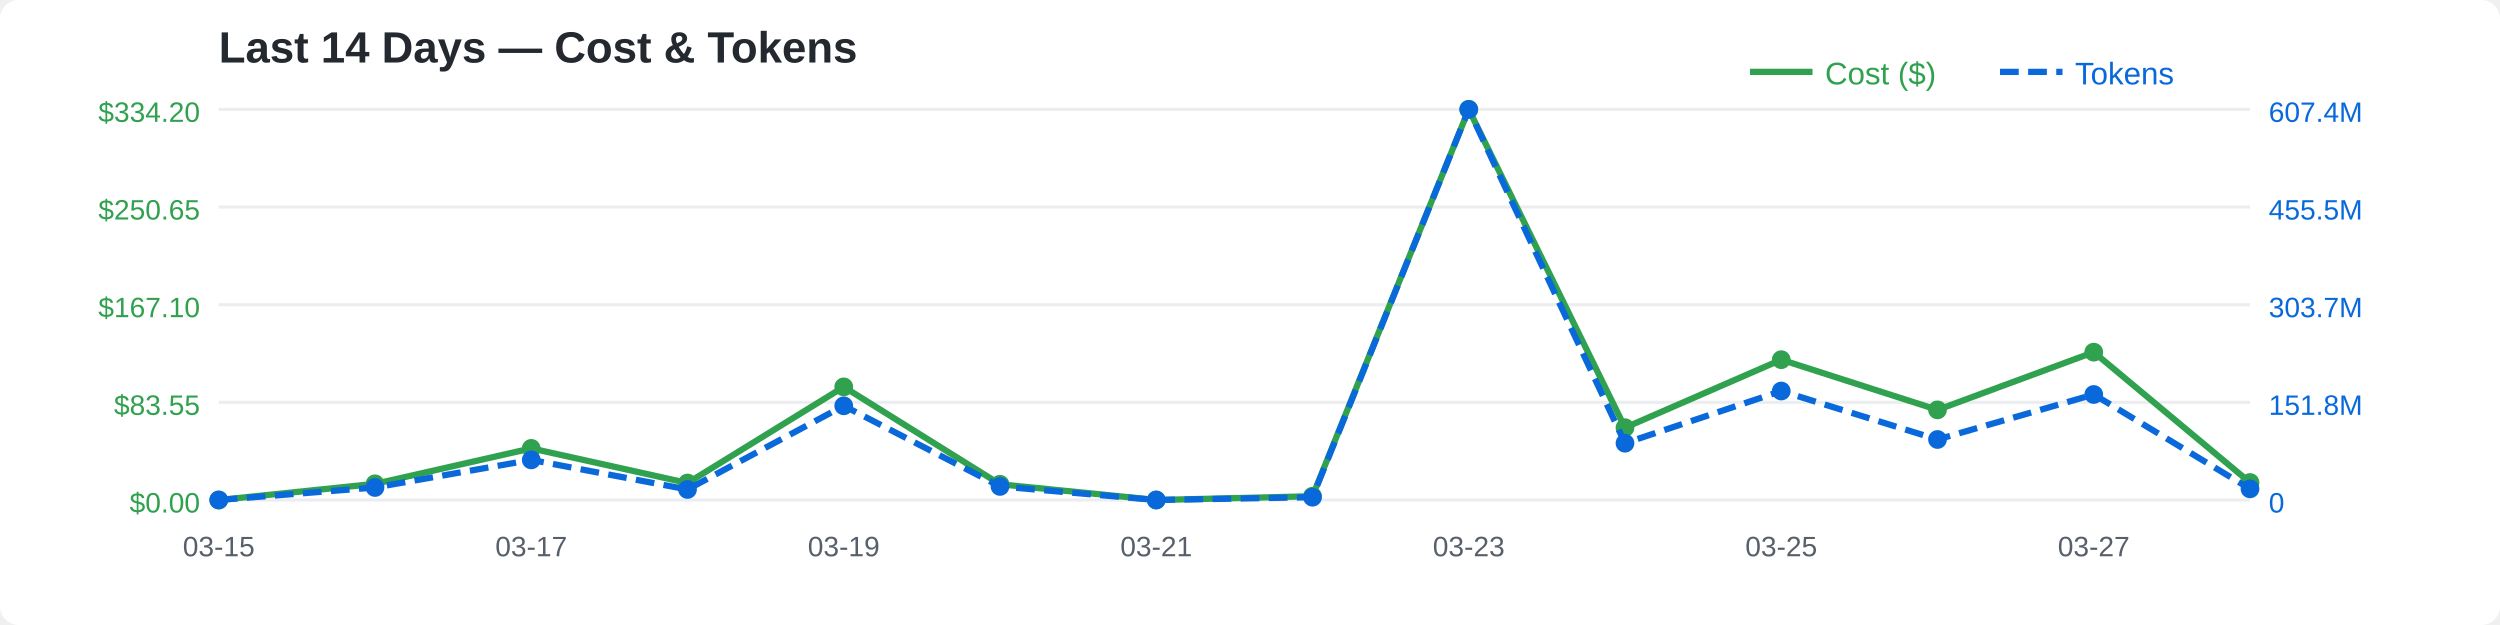
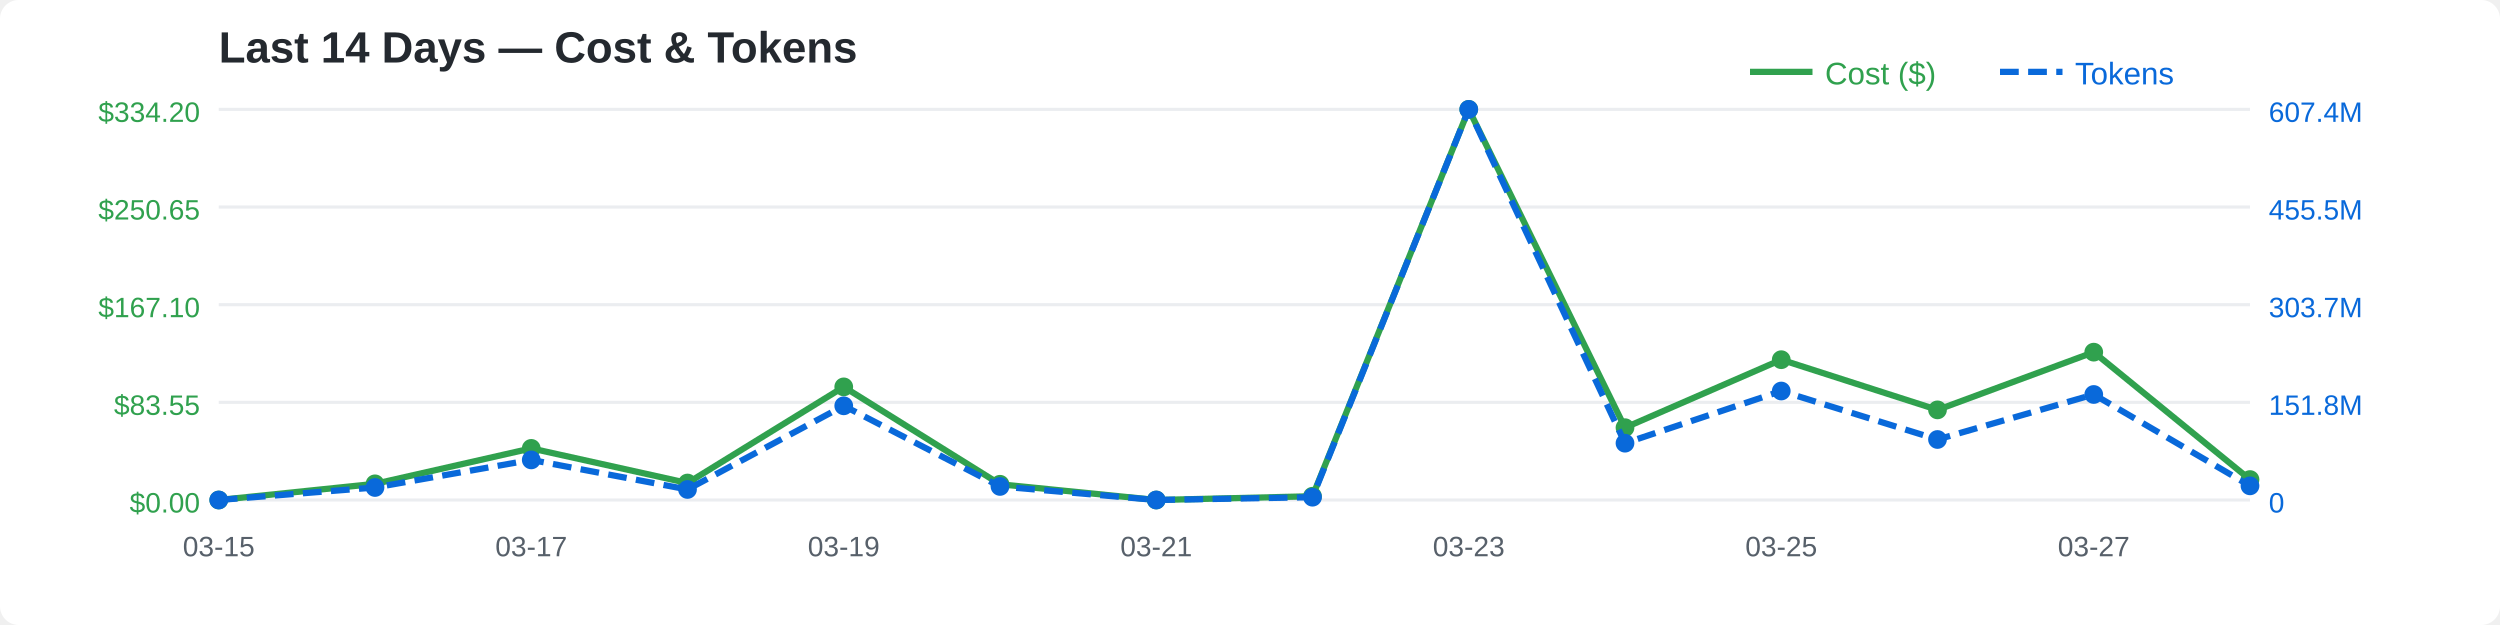
<svg xmlns="http://www.w3.org/2000/svg" width="800" height="200" viewBox="0 0 800 200">
  <rect width="800" height="200" fill="#ffffff" rx="6" />
  <text x="70" y="20" font-family="Arial, sans-serif" font-size="14" fill="#24292f" font-weight="bold">Last 14 Days — Cost &amp; Tokens</text>
  <line x1="70" y1="35.0" x2="720" y2="35.0" stroke="#ebedf0" stroke-width="1" />
  <line x1="70" y1="66.25" x2="720" y2="66.25" stroke="#ebedf0" stroke-width="1" />
  <line x1="70" y1="97.5" x2="720" y2="97.5" stroke="#ebedf0" stroke-width="1" />
  <line x1="70" y1="128.75" x2="720" y2="128.75" stroke="#ebedf0" stroke-width="1" />
  <line x1="70" y1="160.0" x2="720" y2="160.0" stroke="#ebedf0" stroke-width="1" />
  <text x="70.0" y="178" font-family="Arial, sans-serif" font-size="9" fill="#57606a" text-anchor="middle">03-15</text>
  <text x="170.0" y="178" font-family="Arial, sans-serif" font-size="9" fill="#57606a" text-anchor="middle">03-17</text>
  <text x="270.0" y="178" font-family="Arial, sans-serif" font-size="9" fill="#57606a" text-anchor="middle">03-19</text>
  <text x="370.0" y="178" font-family="Arial, sans-serif" font-size="9" fill="#57606a" text-anchor="middle">03-21</text>
  <text x="470.0" y="178" font-family="Arial, sans-serif" font-size="9" fill="#57606a" text-anchor="middle">03-23</text>
  <text x="570.0" y="178" font-family="Arial, sans-serif" font-size="9" fill="#57606a" text-anchor="middle">03-25</text>
  <text x="670.0" y="178" font-family="Arial, sans-serif" font-size="9" fill="#57606a" text-anchor="middle">03-27</text>
  <text x="64" y="39.0" font-family="Arial, sans-serif" font-size="9" fill="#30a14e" text-anchor="end">$334.20</text>
  <text x="64" y="70.25" font-family="Arial, sans-serif" font-size="9" fill="#30a14e" text-anchor="end">$250.65</text>
  <text x="64" y="101.5" font-family="Arial, sans-serif" font-size="9" fill="#30a14e" text-anchor="end">$167.10</text>
  <text x="64" y="132.75" font-family="Arial, sans-serif" font-size="9" fill="#30a14e" text-anchor="end">$83.55</text>
  <text x="64" y="164.0" font-family="Arial, sans-serif" font-size="9" fill="#30a14e" text-anchor="end">$0.00</text>
  <text x="726" y="39.0" font-family="Arial, sans-serif" font-size="9" fill="#0969da">607.4M</text>
  <text x="726" y="70.25" font-family="Arial, sans-serif" font-size="9" fill="#0969da">455.5M</text>
  <text x="726" y="101.5" font-family="Arial, sans-serif" font-size="9" fill="#0969da">303.7M</text>
  <text x="726" y="132.75" font-family="Arial, sans-serif" font-size="9" fill="#0969da">151.8M</text>
  <text x="726" y="164.0" font-family="Arial, sans-serif" font-size="9" fill="#0969da">0</text>
-   <polyline points="70.0,160.0 120.0,154.827 170.0,143.482 220.0,154.568 270.0,123.802 320.0,154.966 370.0,160.0 420.0,158.795 470.0,35.0 520.0,136.859 570.0,115.101 620.0,131.16 670.0,112.691 720.0,154.406" fill="none" stroke="#30a14e" stroke-width="2" />
+   <polyline points="70.0,160.0 120.0,154.827 170.0,143.482 220.0,154.568 270.0,123.802 320.0,154.966 370.0,160.0 420.0,158.795 470.0,35.0 520.0,136.859 570.0,115.101 620.0,131.16 670.0,112.691 720.0,153.456" fill="none" stroke="#30a14e" stroke-width="2" />
  <circle cx="70.0" cy="160.0" r="3" fill="#30a14e">
    </circle>
  <circle cx="120.0" cy="154.827" r="3" fill="#30a14e">
    </circle>
  <circle cx="170.0" cy="143.482" r="3" fill="#30a14e">
    </circle>
  <circle cx="220.0" cy="154.568" r="3" fill="#30a14e">
    </circle>
  <circle cx="270.0" cy="123.802" r="3" fill="#30a14e">
    </circle>
  <circle cx="320.0" cy="154.966" r="3" fill="#30a14e">
    </circle>
  <circle cx="370.0" cy="160.0" r="3" fill="#30a14e">
    </circle>
  <circle cx="420.0" cy="158.795" r="3" fill="#30a14e">
    </circle>
  <circle cx="470.0" cy="35.0" r="3" fill="#30a14e">
    </circle>
  <circle cx="520.0" cy="136.859" r="3" fill="#30a14e">
    </circle>
  <circle cx="570.0" cy="115.101" r="3" fill="#30a14e">
    </circle>
  <circle cx="620.0" cy="131.16" r="3" fill="#30a14e">
    </circle>
  <circle cx="670.0" cy="112.691" r="3" fill="#30a14e">
    </circle>
-   <circle cx="720.0" cy="154.406" r="3" fill="#30a14e">
+   <circle cx="720.0" cy="153.456" r="3" fill="#30a14e">
    </circle>
-   <polyline points="70.0,160.0 120.0,155.999 170.0,147.169 220.0,156.63 270.0,129.859 320.0,155.662 370.0,160.0 420.0,159.105 470.0,35.0 520.0,141.82 570.0,125.128 620.0,140.638 670.0,126.233 720.0,156.434" fill="none" stroke="#0969da" stroke-width="2" stroke-dasharray="6,3" />
+   <polyline points="70.0,160.0 120.0,155.999 170.0,147.169 220.0,156.63 270.0,129.859 320.0,155.662 370.0,160.0 420.0,159.105 470.0,35.0 520.0,141.82 570.0,125.128 620.0,140.638 670.0,126.233 720.0,155.473" fill="none" stroke="#0969da" stroke-width="2" stroke-dasharray="6,3" />
  <circle cx="70.0" cy="160.0" r="3" fill="#0969da">
    </circle>
  <circle cx="120.0" cy="155.999" r="3" fill="#0969da">
    </circle>
  <circle cx="170.0" cy="147.169" r="3" fill="#0969da">
    </circle>
  <circle cx="220.0" cy="156.63" r="3" fill="#0969da">
    </circle>
  <circle cx="270.0" cy="129.859" r="3" fill="#0969da">
    </circle>
  <circle cx="320.0" cy="155.662" r="3" fill="#0969da">
    </circle>
  <circle cx="370.0" cy="160.0" r="3" fill="#0969da">
    </circle>
  <circle cx="420.0" cy="159.105" r="3" fill="#0969da">
    </circle>
  <circle cx="470.0" cy="35.0" r="3" fill="#0969da">
    </circle>
  <circle cx="520.0" cy="141.82" r="3" fill="#0969da">
    </circle>
  <circle cx="570.0" cy="125.128" r="3" fill="#0969da">
    </circle>
  <circle cx="620.0" cy="140.638" r="3" fill="#0969da">
    </circle>
  <circle cx="670.0" cy="126.233" r="3" fill="#0969da">
    </circle>
-   <circle cx="720.0" cy="156.434" r="3" fill="#0969da">
+   <circle cx="720.0" cy="155.473" r="3" fill="#0969da">
    </circle>
  <line x1="560" y1="23" x2="580" y2="23" stroke="#30a14e" stroke-width="2" />
  <text x="584" y="27" font-family="Arial, sans-serif" font-size="10" fill="#30a14e">Cost ($)</text>
  <line x1="640" y1="23" x2="660" y2="23" stroke="#0969da" stroke-width="2" stroke-dasharray="6,3" />
  <text x="664" y="27" font-family="Arial, sans-serif" font-size="10" fill="#0969da">Tokens</text>
</svg>
